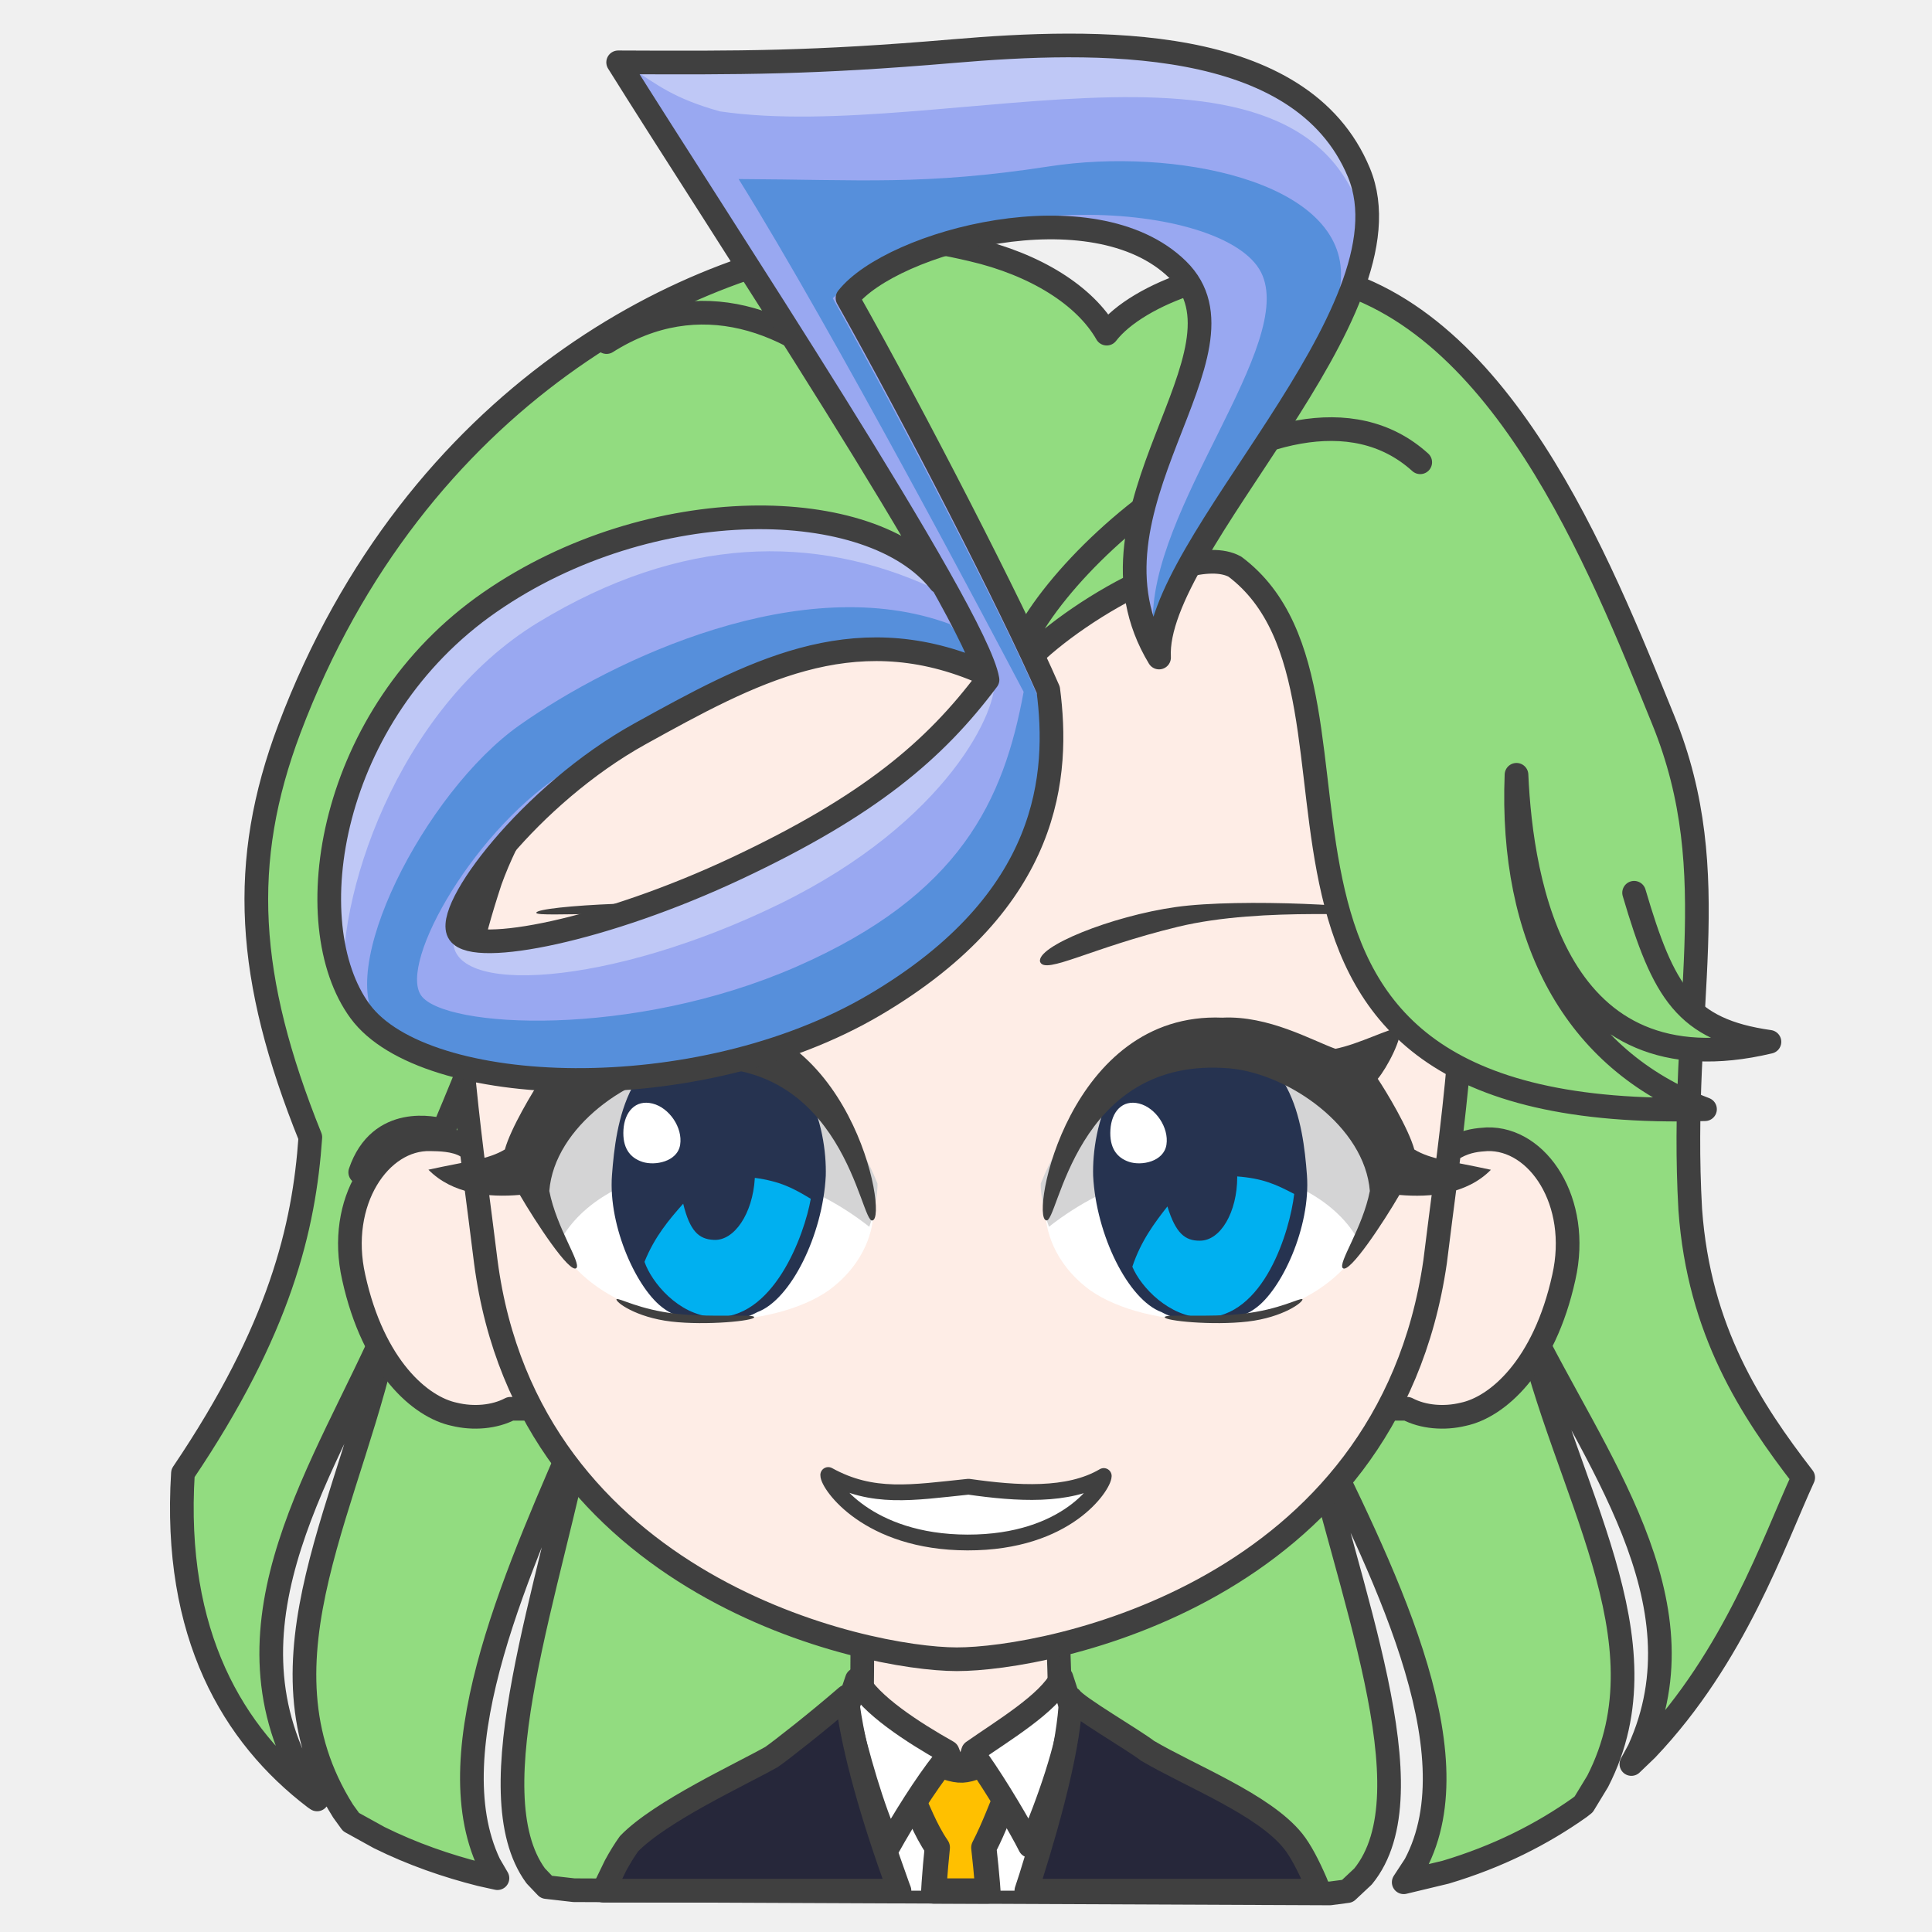
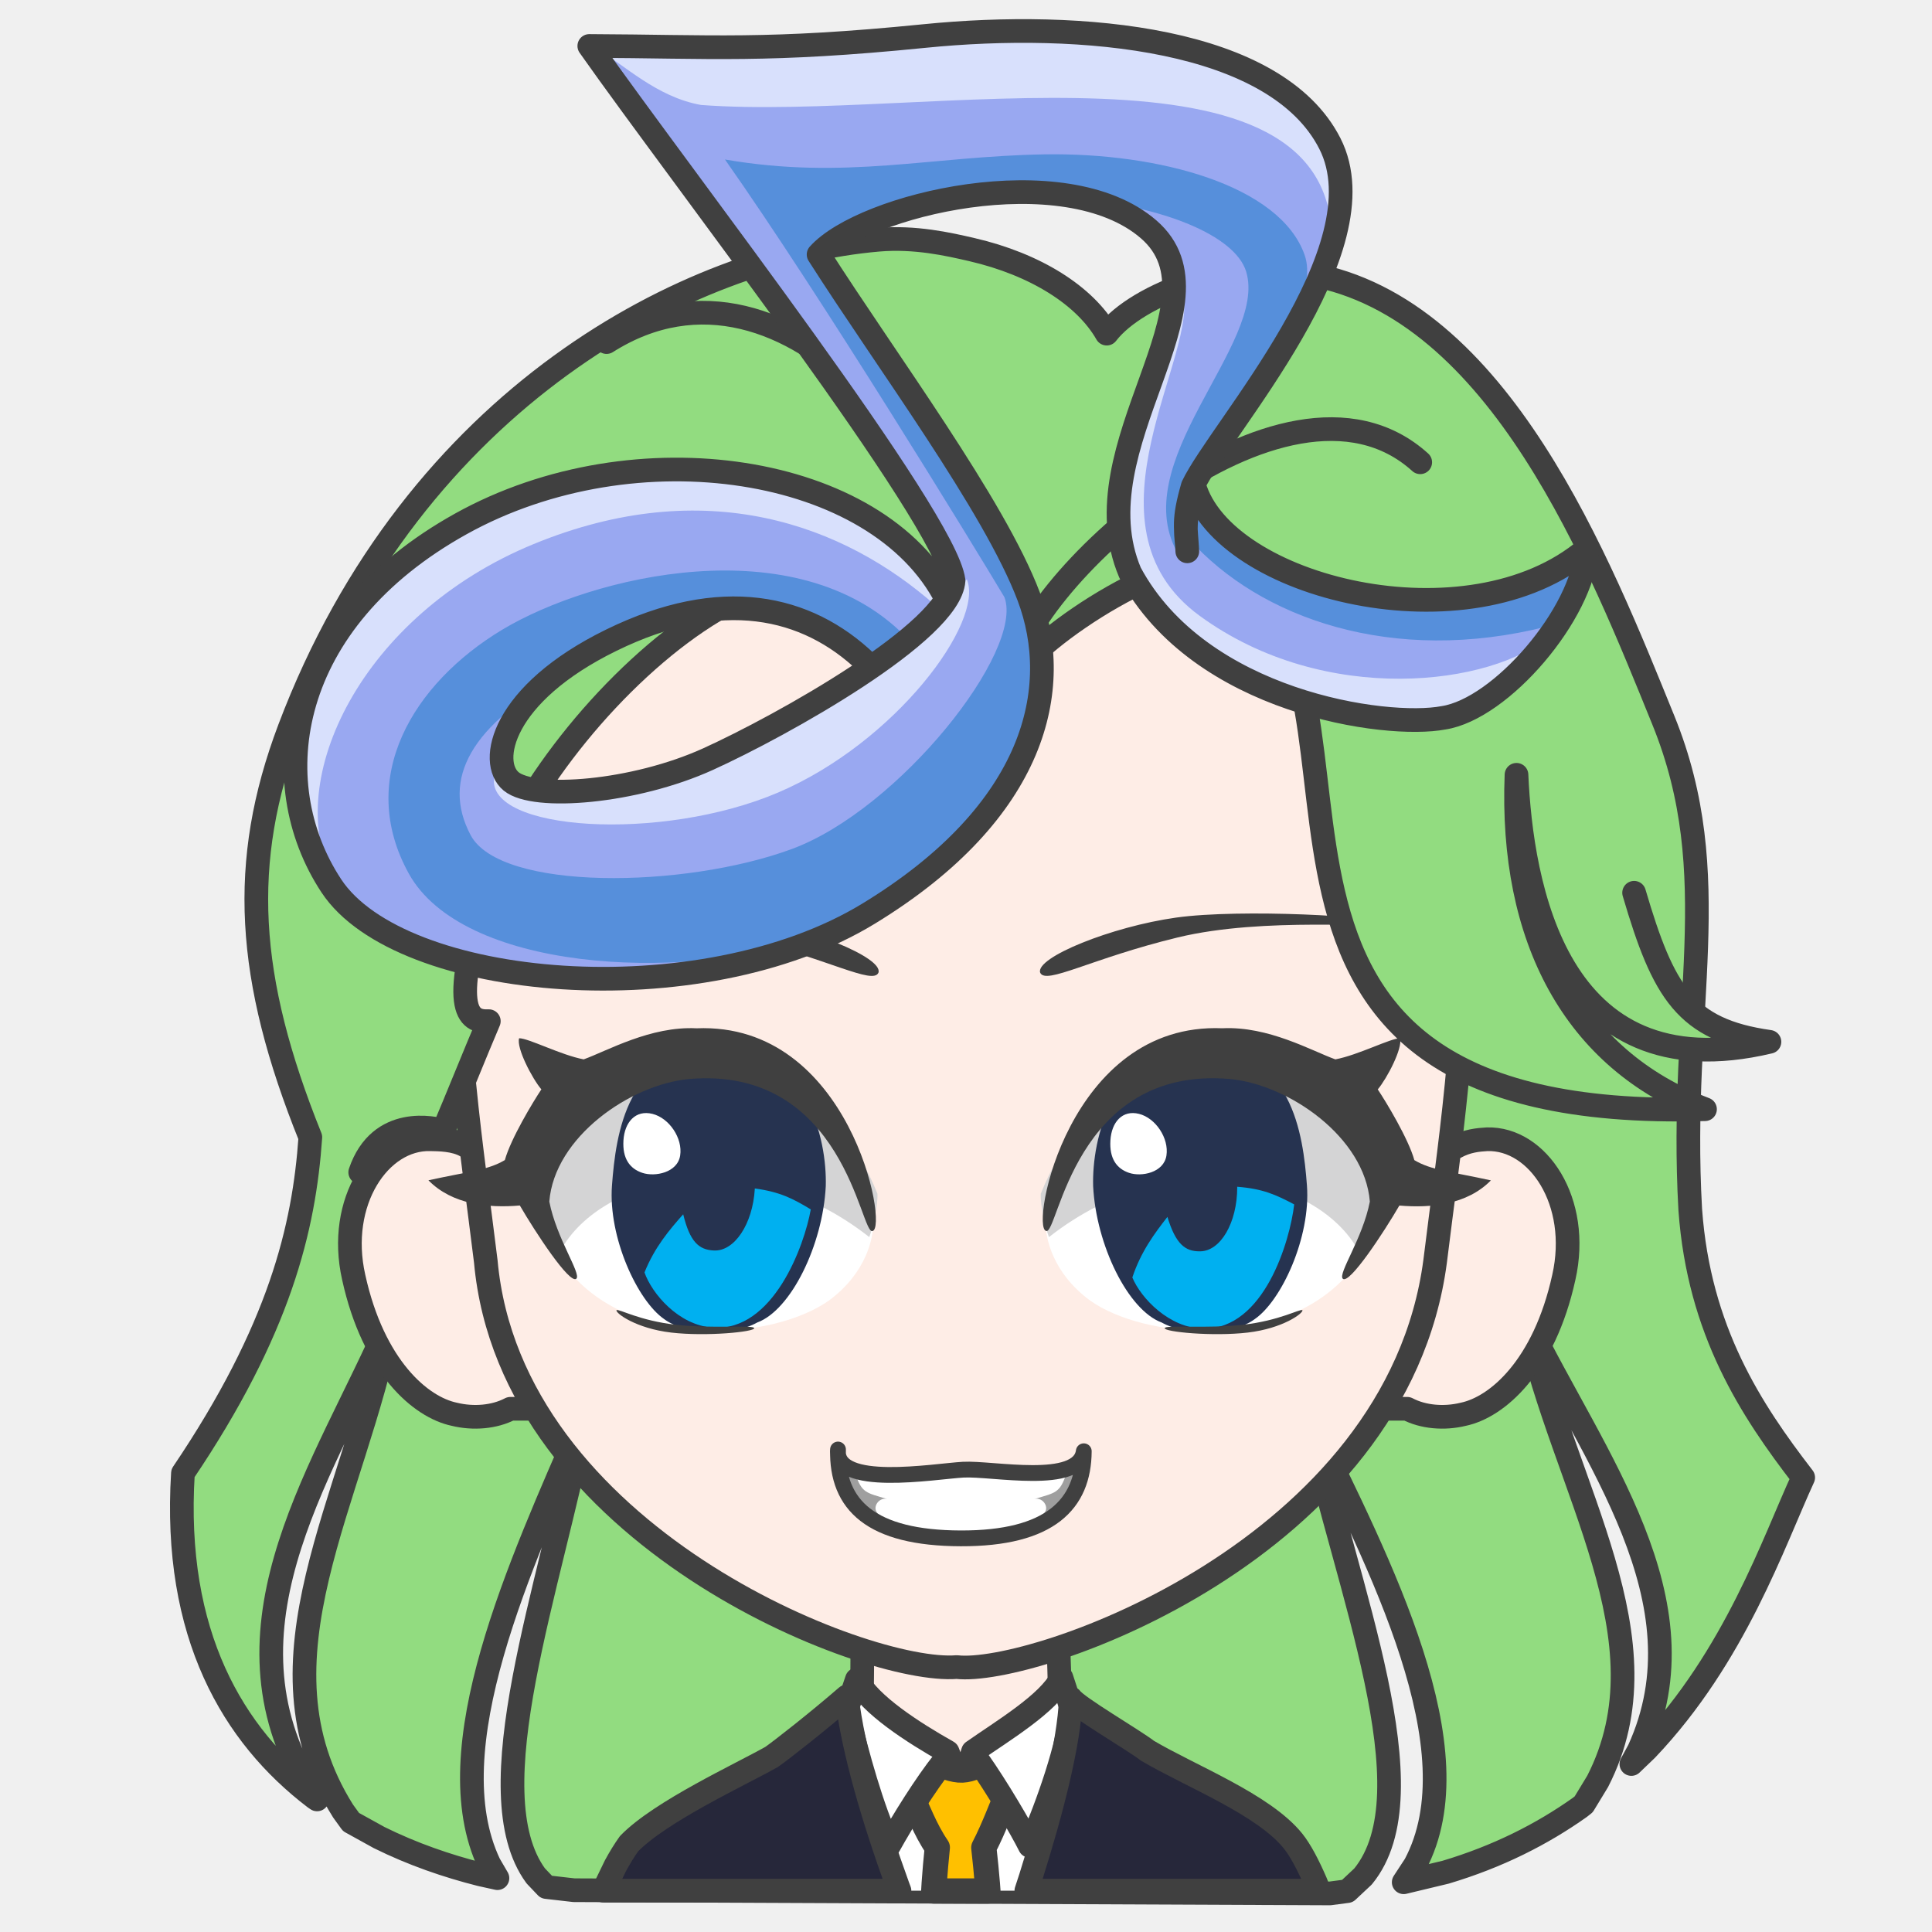
<svg xmlns="http://www.w3.org/2000/svg" width="2805" height="2805" xml:space="preserve" overflow="hidden">
  <g transform="translate(-833 -936)">
    <path d="M2108.1 1284.09C2161.66 1279.48 2209.9 1290.5 2244.3 1298.47 2336.05 1319.72 2408.28 1365.04 2439.81 1420.4 2484.34 1362.26 2626.73 1309.52 2734.65 1334.05 3010.52 1382.94 3155.81 1755.07 3247.87 1981.44 3339.94 2207.81 3270.21 2396.54 3287.02 2692.26 3299.64 2868.15 3375.32 2983.07 3451 3081.18 3408.23 3174 3352.27 3340.62 3223.66 3475.87L3201.54 3497.09 3212.56 3476.82C3311.42 3259.72 3145.32 3050.85 3049.71 2854.23 3103.41 3098.69 3258.53 3315.58 3152.58 3522.32L3132.32 3555.65 3126.51 3560.22C3071.91 3598.92 3007.76 3631.54 2931.87 3654.18L2871 3668.79 2887.57 3643.48C2976.55 3476.66 2836.61 3207.99 2734.17 2997.33 2787.87 3241.79 2912.05 3538.31 2811.89 3660.44L2789.26 3681.64 2763.79 3685 1666.18 3680.32 1626.27 3675.75 1610.78 3659.46C1521.55 3537.33 1632.18 3240.81 1680.02 2996.35 1588.76 3207.01 1464.09 3475.68 1543.36 3642.5L1555.22 3662.84 1530.62 3657.39C1482.24 3645.2 1431.91 3627.92 1383.4 3603.86L1342.62 3581.32 1331.17 3565.5C1192.67 3345.44 1347.65 3115.17 1398.91 2853.26 1307.65 3063.91 1144.3 3288.64 1276.42 3522.48L1293.35 3548.52 1289.94 3546.19C1171.54 3455.92 1083.95 3309.45 1098.6 3074.91 1239.53 2866.24 1274.46 2718.19 1283.57 2587.15 1190.37 2355.9 1180.22 2187.53 1253.14 1994.3 1435.78 1510.37 1835.41 1307.6 2108.1 1284.09Z" stroke="#404040" stroke-width="34.375" stroke-linecap="round" stroke-linejoin="round" stroke-miterlimit="10" fill="#92DC80" fill-rule="evenodd" />
    <path d="M100.689 0C98.84 79.625 96.894 89.968 97.677 152.26 83.972 154.12 27.834 182.731 0 193.488 30.346 293.189 148.667 377.978 237.171 376.992 325.675 376.006 449.331 271.854 478 192.711L384.282 152.263C385.065 89.969 383.117 77.203 384.519 2.423L100.689 0Z" stroke="#404040" stroke-width="34.375" stroke-linecap="round" stroke-linejoin="round" stroke-miterlimit="10" fill="#FEEDE6" fill-rule="evenodd" transform="matrix(-1 0 0 1 2469 3277)" />
    <path d="M2379 3411C2371.12 3507.12 2365.9 3588.77 2355.17 3669.48L2353.16 3681 2108.8 3681 2104.69 3665.47C2085.35 3586.38 2072.65 3507.79 2063 3412.72L2207.99 3491.83 2231.36 3543.43 2250.48 3489.54Z" fill="#FFFFFF" fill-rule="evenodd" />
    <path d="M2302.5 3461.5 2299.9 3529.72C2287.06 3559.33 2276.63 3588.93 2261.36 3618.54 2263.5 3637.36 2265.19 3654.96 2266.59 3671.77L2267.3 3681.5 2188.68 3681.5 2189.34 3670.15C2190.5 3653.73 2191.95 3636.61 2193.85 3618.31 2175.23 3591.03 2166.3 3563.75 2152.53 3536.47L2151.5 3468.6C2161.5 3479.62 2204.96 3507.08 2230.13 3505.89 2255.29 3504.71 2288.52 3478.6 2302.5 3461.5Z" stroke="#404040" stroke-width="36.667" stroke-linecap="round" stroke-linejoin="round" stroke-miterlimit="10" fill="#FFC000" fill-rule="evenodd" />
    <path d="M2077.03 3374.49C2095.69 3410.8 2158.68 3451.33 2208.87 3479.62L2215.06 3495.63 2203.7 3492.65C2176.53 3526.67 2143.57 3579.84 2123.81 3615.39 2098.62 3559.89 2078.7 3487.52 2062 3418.99L2077.03 3374.49ZM2374.11 3372 2389 3417.59C2384.69 3468.7 2355.03 3555 2328.17 3616 2314.84 3589.4 2280.35 3530.69 2252.76 3491.61L2240.76 3495.63 2245.65 3479.07C2287.89 3449.38 2355.66 3409.14 2374.11 3372Z" stroke="#404040" stroke-width="34.375" stroke-linecap="round" stroke-linejoin="round" stroke-miterlimit="10" fill="#FFFFFF" fill-rule="evenodd" />
    <path d="M360.257 2.64C351.193 15.603 270.78 62.143 248.996 78.862 186.77 115.64 80.312 156.728 37.62 210.019 26.948 223.341 15.861 244.346 4.77 270.024L0 282 424.878 282 418.476 262.397C388.156 166.036 362.993 69.528 360.257 2.64ZM685.525 0C676.986 76.713 646.426 179.471 611.045 276.831L609.081 282 1039 282 1021.48 245.832C1015.16 234.165 1008.58 223.408 1001.69 213.779 955.871 166.667 839.865 113.369 794.529 87.734 779.496 77.089 729.559 38.118 685.525 0Z" stroke="#404040" stroke-width="34.375" stroke-linecap="round" stroke-linejoin="round" stroke-miterlimit="10" fill="#26273A" fill-rule="evenodd" transform="matrix(-1 0 0 1 2748 3399)" />
    <path d="M1650.98 0.036C1638.99 0.301 1615.77 0.199 1598.98 10.041L163.429 11.887C145.718 2.046 130.061 0.883 116.972 0.036 43.246-2.084-19.296 90.548 5.535 200.504 34.143 330.583 102.569 389.139 151.67 399.354 179.182 406.083 209.864 403.542 232.923 391.368L1534.98 391.368C1558.05 403.542 1588.74 406.083 1616.27 399.354 1665.39 389.139 1733.84 330.583 1762.46 200.504 1787.3 90.548 1724.74-2.084 1650.98 0.036Z" stroke="#404040" stroke-width="34.375" stroke-linecap="round" stroke-linejoin="round" stroke-miterlimit="10" fill="#FEEDE6" fill-rule="evenodd" transform="matrix(-1 0 0 1 3109 2590)" />
-     <path d="M1473 666.518C1470.86 440.458 1414.77 7.502 730.797 0 77.236 2.902-1.422 444.417 0.019 666.518 0.541 939.935 26.762 1089.61 47.41 1258.83 116.854 1739.28 608.771 1836.08 741.873 1836 874.974 1835.92 1363.87 1731.91 1425.69 1258.83 1446.3 1089.61 1472.48 939.935 1473 666.518Z" stroke="#404040" stroke-width="34.375" stroke-linecap="round" stroke-linejoin="round" stroke-miterlimit="10" fill="#FEEDE6" fill-rule="evenodd" transform="matrix(-1 0 0 1 2964 1509)" />
-     <path d="M2540.39 2252.85C2634.17 2239.66 2839.77 2251.03 2840.71 2261.19 2841.31 2269.71 2669.28 2250.97 2542.89 2281.65 2416.5 2312.32 2350.97 2351.11 2343.16 2332.69 2336.2 2310.69 2446.61 2266.05 2540.39 2252.85Z" fill="#404040" fill-rule="evenodd" />
-     <path d="M2351 2697.86C2445.64 2406.98 2698.03 2405.1 2856 2607.04 2854.8 2676.24 2827.99 2720.24 2782.56 2779.02 2684.56 2879.26 2495.76 2865.52 2415.79 2809.31 2360.11 2768.31 2351.43 2717.34 2351 2697.86Z" fill="#FFFFFF" fill-rule="evenodd" />
-     <path d="M2355.98 2717.05C2537.18 2574.98 2752.86 2630.69 2807.89 2742 2904.08 2579.98 2698.5 2453.03 2617.99 2458.15 2537.48 2463.27 2403.92 2502.96 2344.07 2654.16 2343.22 2669.65 2350.38 2702.93 2355.98 2717.05Z" fill="#D4D4D5" fill-rule="evenodd" />
-     <path d="M2420.09 2643.13C2418.17 2574.88 2446.79 2444.15 2577.75 2444 2708.71 2443.85 2724.87 2566.95 2730.5 2642.22 2736.13 2717.49 2693.38 2809.55 2654.81 2836.07 2623.75 2859.37 2555.59 2861.31 2519.54 2841.06 2470.8 2823.17 2424.42 2728.74 2420.09 2643.13Z" fill="#263350" fill-rule="evenodd" />
-     <path d="M2629.18 2644C2666.42 2646.89 2685.13 2655.38 2712 2669.48 2705.98 2721.76 2668.58 2849.92 2580.45 2849 2530.42 2848.47 2489.34 2804.67 2477 2775.08 2489.52 2737.51 2509.46 2711.15 2527.92 2687.59 2539.95 2726.6 2553.47 2737.56 2575.14 2737.32 2605.04 2737.32 2629.28 2695.93 2629.28 2644.87 2629.25 2644.58 2629.21 2644.29 2629.18 2644Z" fill="#00B0F0" fill-rule="evenodd" />
-     <path d="M2445.17 2576.15C2446.81 2550.07 2462.48 2532.15 2486.72 2538.17 2510.96 2544.19 2530.33 2573.23 2526.52 2597.93 2522.7 2622.63 2490.43 2628.89 2472.3 2622.87 2454.16 2616.84 2443.53 2602.23 2445.17 2576.15Z" fill="#FFFFFF" fill-rule="evenodd" />
-     <path d="M2524.01 2848.32C2524.22 2843.24 2585.02 2849.33 2637.88 2843.35 2690.74 2837.37 2720.1 2820.08 2723.93 2822.17 2725.71 2826.34 2695.74 2848.73 2644.51 2854.71 2593.27 2860.69 2523.23 2853.67 2524.01 2848.32Z" fill="#404040" fill-rule="evenodd" />
-     <path d="M2351.81 2707.73C2369.17 2715.28 2392.34 2467.43 2618.79 2487.18 2704.75 2495.38 2814.41 2571.9 2821.83 2665.16 2811.32 2719.1 2775.3 2769.51 2782.51 2777.12 2792.15 2786.06 2842.59 2708.96 2864.69 2670.89 2910.09 2674.85 2962.78 2669.81 2997.6 2634.36 2938.29 2621.38 2910.93 2619.59 2886.43 2604.96 2877.97 2574.27 2845.63 2520.71 2833.31 2502.28 2846.65 2486.54 2869.87 2442.16 2865.63 2428.07 2851.94 2427.93 2804.99 2452.43 2771.76 2458.68 2737.49 2446.35 2674.55 2410.17 2607.64 2413.5 2384.33 2404.28 2328.56 2702.87 2351.81 2707.73Z" fill="#404040" fill-rule="evenodd" />
-     <path d="M0.001 98C-0.247 84.5 56.711 0.243 202.22 0 347.728-0.243 399.752 83.04 400 96.54 348.458 66.048 274.12 70.935 203.71 81.002 120.952 72.403 64.44 62.451 0.001 98Z" stroke="#404040" stroke-width="22.917" stroke-linecap="round" stroke-linejoin="round" stroke-miterlimit="10" fill="#FFFFFF" fill-rule="evenodd" transform="matrix(1 -1.22465e-16 -1.22465e-16 -1 2035.5 3175.5)" />
-     <path d="M186.338 31.595C277.661 7.069 482.779-6.696 484.949 3.272 486.585 11.654 313.833 14.023 192.321 59.871 70.809 105.719 10.589 152.201 0.616 134.876-8.963 113.881 95.016 56.122 186.338 31.595Z" fill="#404040" fill-rule="evenodd" transform="matrix(-0.992546 0.121869 0.121869 0.992546 2092.58 2198.8)" />
-     <path d="M0 231.863C94.453-59.02 346.343-60.897 504 141.035 502.806 210.244 476.044 254.236 430.705 313.016 332.901 413.259 144.474 399.524 64.66 343.313 9.088 302.313 0.433 251.335 0 231.863Z" fill="#FFFFFF" fill-rule="evenodd" transform="matrix(-1 0 0 1 2101 2466)" />
-     <path d="M11.951 259.048C192.782 116.981 408.028 172.689 462.945 284 558.939 121.975 353.778-4.967 273.432 0.15 193.085 5.267 59.794 44.958 0.068 196.16-0.775 211.652 6.372 244.93 11.951 259.048Z" fill="#D4D4D5" fill-rule="evenodd" transform="matrix(-1 0 0 1 2107 2458)" />
-     <path d="M0.089 199.126C-1.835 130.881 26.788 0.152 157.748 0 288.708-0.151 304.87 122.948 310.498 198.22 316.126 273.492 273.378 365.552 234.811 392.074 203.75 415.368 135.594 417.312 99.54 397.059 50.8 379.169 4.417 284.74 0.089 199.126Z" fill="#263350" fill-rule="evenodd" transform="matrix(-1 0 0 1 2032 2444)" />
-     <path d="M1928.81 2646.07C1965.9 2651.19 1984.11 2660.8 2010.14 2676.51 2000.99 2728.42 1955.89 2854.33 1867.78 2848.12 1817.77 2844.6 1779.29 2798.34 1768.72 2768.02 1783.5 2731.2 1805.02 2706.04 1824.9 2683.59 1834.6 2723.31 1847.47 2735.09 1869.16 2736.14 1899.08 2737.93 1925.8 2698 1928.86 2646.94 1928.84 2646.65 1928.83 2646.36 1928.81 2646.07Z" fill="#00B0F0" fill-rule="evenodd" />
-     <path d="M1738.17 2576.15C1739.83 2550.07 1755.69 2532.15 1780.23 2538.17 1804.77 2544.19 1824.37 2573.23 1820.51 2597.93 1816.65 2622.63 1783.99 2628.89 1765.63 2622.87 1747.27 2616.84 1736.51 2602.23 1738.17 2576.15Z" fill="#FFFFFF" fill-rule="evenodd" />
-     <path d="M0.007 26.317C0.219 21.242 61.016 27.326 113.877 21.346 166.738 15.367 196.1-1.921 199.925 0.175 201.705 4.337 171.739 26.731 120.507 32.711 69.275 38.691-0.773 31.666 0.007 26.317Z" fill="#404040" fill-rule="evenodd" transform="matrix(-1 0 0 1 1928 2822)" />
-     <path d="M14.772 403.188C33.464 405.982-8.276 160.591 215.199 121.016 300.215 106.683 425.747 152.189 457.013 240.35 460.826 295.17 439.119 353.185 448.039 358.673 459.646 364.807 488.351 277.274 499.828 234.779 544.628 226.847 594.131 208.339 618.548 165.076 557.998 167.899 531.148 173.256 503.743 165.466 487.649 138.019 442.613 94.666 425.973 80.051 434.764 61.397 445.678 12.517 437.953 0 424.711 3.414 385.768 39.233 355.347 53.878 319.115 50.843 249.058 32.193 185.403 52.74-32.324 101.666-8.909 404.511 14.772 403.188Z" fill="#404040" fill-rule="evenodd" transform="matrix(-0.965886 0.258967 0.258967 0.965886 2009.7 2314.6)" />
+     <path d="M1473 666.323C1470.86 440.329 1414.77 7.5 730.797 0 77.236 2.901-1.422 444.287 0.019 666.323 0.541 939.66 26.762 1089.29 47.41 1258.46 102.989 1678.32 632.54 1860.32 741.873 1847.36 872.994 1858.18 1389.62 1657.07 1425.69 1258.46 1446.3 1089.29 1472.48 939.66 1473 666.323Z" stroke="#404040" stroke-width="34.375" stroke-linecap="round" stroke-linejoin="round" stroke-miterlimit="10" fill="#FEEDE6" fill-rule="evenodd" transform="matrix(-1 0 0 1 2964 1509)" />
+     <path d="M2540.39 2268.24C2634.17 2255.05 2839.77 2266.42 2840.71 2276.58 2841.31 2285.1 2669.28 2266.36 2542.89 2297.04 2416.5 2327.71 2350.97 2366.5 2343.16 2348.08 2336.2 2326.08 2446.61 2281.44 2540.39 2268.24Z" fill="#404040" fill-rule="evenodd" />
+     <path d="M2351 2712.86C2445.64 2421.98 2698.03 2420.1 2856 2622.04 2854.8 2691.24 2827.99 2735.24 2782.56 2794.02 2684.56 2894.26 2495.76 2880.52 2415.79 2824.31 2360.11 2783.31 2351.43 2732.33 2351 2712.86Z" fill="#FFFFFF" fill-rule="evenodd" />
+     <path d="M2355.98 2732.05C2537.18 2589.98 2752.86 2645.69 2807.89 2757 2904.08 2594.97 2698.5 2468.03 2617.99 2473.15 2537.48 2478.27 2403.92 2517.96 2344.07 2669.16 2343.22 2684.65 2350.38 2717.93 2355.98 2732.05Z" fill="#D4D4D5" fill-rule="evenodd" />
+     <path d="M2420.09 2658.13C2418.17 2589.88 2446.79 2459.15 2577.75 2459 2708.71 2458.85 2724.87 2581.95 2730.5 2657.22 2736.13 2732.49 2693.38 2824.55 2654.81 2851.07 2623.75 2874.37 2555.59 2876.31 2519.54 2856.06 2470.8 2838.17 2424.42 2743.74 2420.09 2658.13Z" fill="#263350" fill-rule="evenodd" />
+     <path d="M2629.18 2659C2666.42 2661.9 2685.13 2670.44 2712 2684.61 2705.98 2737.13 2668.58 2865.92 2580.45 2865 2530.42 2864.47 2489.34 2820.46 2477 2790.72 2489.52 2752.96 2509.46 2726.48 2527.92 2702.8 2539.95 2742 2553.47 2753.02 2575.14 2752.77 2605.04 2752.77 2629.28 2711.18 2629.28 2659.87 2629.25 2659.58 2629.21 2659.29 2629.18 2659Z" fill="#00B0F0" fill-rule="evenodd" />
+     <path d="M2445.17 2591.6C2446.81 2565.22 2462.48 2547.09 2486.72 2553.18 2510.96 2559.28 2530.33 2588.64 2526.52 2613.62 2522.7 2638.6 2490.43 2644.94 2472.3 2638.84 2454.16 2632.75 2443.53 2617.98 2445.17 2591.6Z" fill="#FFFFFF" fill-rule="evenodd" />
+     <path d="M2524.01 2864.32C2524.22 2859.24 2585.02 2865.33 2637.88 2859.35 2690.74 2853.37 2720.1 2836.08 2723.93 2838.18 2725.71 2842.34 2695.74 2864.73 2644.51 2870.71 2593.27 2876.69 2523.23 2869.67 2524.01 2864.32Z" fill="#404040" fill-rule="evenodd" />
+     <path d="M2351.81 2723.12C2369.17 2730.67 2392.34 2482.82 2618.79 2502.57 2704.75 2510.77 2814.41 2587.29 2821.83 2680.55 2811.32 2734.49 2775.3 2784.9 2782.51 2792.51 2792.15 2801.45 2842.59 2724.35 2864.69 2686.28 2910.09 2690.24 2962.78 2685.2 2997.6 2649.75 2938.29 2636.77 2910.93 2634.98 2886.43 2620.35 2877.97 2589.66 2845.63 2536.1 2833.31 2517.67 2846.65 2501.93 2869.87 2457.55 2865.63 2443.46 2851.94 2443.32 2804.99 2467.82 2771.76 2474.07 2737.49 2461.74 2674.55 2425.56 2607.64 2428.89 2384.33 2419.67 2328.56 2718.26 2351.81 2723.12Z" fill="#404040" fill-rule="evenodd" />
+     <path d="M186.338 31.595C277.661 7.069 482.779-6.696 484.949 3.272 486.585 11.654 313.833 14.023 192.321 59.871 70.809 105.719 10.589 152.201 0.616 134.876-8.963 113.881 95.016 56.122 186.338 31.595Z" fill="#404040" fill-rule="evenodd" transform="matrix(-0.992546 0.121869 0.121869 0.992546 2092.58 2214.19)" />
+     <path d="M0 231.863C94.453-59.02 346.343-60.897 504 141.035 502.806 210.244 476.044 254.236 430.705 313.016 332.901 413.259 144.474 399.524 64.66 343.313 9.088 302.313 0.433 251.335 0 231.863Z" fill="#FFFFFF" fill-rule="evenodd" transform="matrix(-1 0 0 1 2101 2481)" />
+     <path d="M11.951 259.048C192.782 116.981 408.028 172.689 462.945 284 558.939 121.975 353.778-4.967 273.432 0.15 193.085 5.267 59.794 44.958 0.068 196.16-0.775 211.652 6.372 244.93 11.951 259.048Z" fill="#D4D4D5" fill-rule="evenodd" transform="matrix(-1 0 0 1 2107 2473)" />
+     <path d="M0.089 199.126C-1.835 130.881 26.788 0.152 157.748 0 288.708-0.151 304.87 122.948 310.498 198.22 316.126 273.492 273.378 365.552 234.811 392.075 203.75 415.368 135.594 417.313 99.54 397.059 50.8 379.169 4.417 284.741 0.089 199.126Z" fill="#263350" fill-rule="evenodd" transform="matrix(-1 0 0 1 2032 2459)" />
+     <path d="M1928.81 2661.46C1965.9 2666.58 1984.11 2676.19 2010.14 2691.9 2000.99 2743.81 1955.89 2869.72 1867.78 2863.51 1817.77 2859.99 1779.29 2813.73 1768.72 2783.41 1783.5 2746.59 1805.02 2721.43 1824.9 2698.98 1834.6 2738.7 1847.47 2750.48 1869.16 2751.53 1899.08 2753.32 1925.8 2713.39 1928.86 2662.33 1928.84 2662.04 1928.83 2661.75 1928.81 2661.46Z" fill="#00B0F0" fill-rule="evenodd" />
+     <path d="M1738.17 2591.6C1739.83 2565.22 1755.69 2547.09 1780.23 2553.18 1804.77 2559.28 1824.37 2588.64 1820.51 2613.62 1816.65 2638.6 1783.99 2644.94 1765.63 2638.84 1747.27 2632.75 1736.51 2617.98 1738.17 2591.6Z" fill="#FFFFFF" fill-rule="evenodd" />
+     <path d="M0.007 26.317C0.219 21.242 61.016 27.326 113.877 21.346 166.738 15.367 196.1-1.921 199.925 0.175 201.705 4.337 171.739 26.731 120.507 32.711 69.275 38.691-0.773 31.666 0.007 26.317Z" fill="#404040" fill-rule="evenodd" transform="matrix(-1 0 0 1 1928 2838)" />
+     <path d="M14.772 403.188C33.464 405.982-8.276 160.591 215.199 121.016 300.215 106.683 425.747 152.189 457.013 240.35 460.826 295.17 439.119 353.185 448.039 358.673 459.646 364.807 488.351 277.274 499.828 234.779 544.628 226.847 594.131 208.339 618.548 165.076 557.998 167.899 531.148 173.256 503.743 165.466 487.649 138.019 442.613 94.666 425.973 80.051 434.764 61.397 445.678 12.517 437.953 0 424.711 3.414 385.768 39.233 355.347 53.878 319.115 50.843 249.058 32.193 185.403 52.74-32.324 101.666-8.909 404.511 14.772 403.188Z" fill="#404040" fill-rule="evenodd" transform="matrix(-0.965886 0.258967 0.258967 0.965886 2009.7 2329.99)" />
+     <path d="M0.156 129C-1.666 47.947 48.47 0.421 178.279 0.003 308.089-0.416 356.52 49.57 357 126.486 350.21 75.459 224.255 102.136 181.887 99.727 139.519 97.319-5.392 72.04 0.156 129Z" stroke="#404040" stroke-width="22.917" stroke-linecap="round" stroke-linejoin="round" stroke-miterlimit="10" fill="#FFFFFF" fill-rule="evenodd" transform="matrix(1 -1.22465e-16 -1.22465e-16 -1 2049.5 3169.5)" />
+     <path d="M2052 3068 2074.74 3075.39C2084.41 3103.97 2090.16 3102.99 2121 3112.35 2108.19 3108.9 2096.17 3127.62 2110.81 3136 2060.36 3125.65 2052.26 3084.26 2052 3068Z" fill="#404040" fill-rule="evenodd" fill-opacity="0.502" />
+     <path d="M0 0 22.738 7.391C32.409 35.971 38.159 34.985 69 44.348 56.193 40.898 44.171 59.623 58.807 68 8.364 57.652 0.262 16.261 0 0Z" fill="#404040" fill-rule="evenodd" fill-opacity="0.502" transform="matrix(-1 0 0 1 2404 3068)" />
    <path d="M1366 2358 1559.12 2201.07C1659.11 1910.79 1938.39 1784.9 2160.62 1676.68L2244.37 1863.32 2314.71 1903.05 2671 1631.27 2660.94 1470.6 2007.16 1397 1590.93 1594.67 1405.94 1975.28 1366 2358Z" fill="#92DC80" fill-rule="evenodd" />
    <path d="M1713.65 1432.66C1981.68 1262.91 2259.19 1639.64 2242.26 1863.71 2140.56 1705.29 2019.39 1729.31 1858.08 1830.26 1726.97 1913.91 1594.56 2076.09 1544.8 2214.77 1483.12 2402.47 1511.86 2419.98 1542.7 2418.58 1524.35 2461.56 1495.13 2534.41 1476.78 2577.39 1464.6 2574.06 1384.49 2554.45 1356 2638" stroke="#404040" stroke-width="34.375" stroke-linecap="round" stroke-linejoin="round" stroke-miterlimit="10" fill="#92DC80" fill-rule="evenodd" />
    <path d="M2894.97 1607.16C2697.1 1428.12 2302.88 1796.95 2304 1920.99 2335.4 1861.59 2551.64 1718.32 2625.84 1758.68 2878.91 1948.3 2526.4 2568.68 3308.43 2546.42 3118.15 2474.16 3025.4 2297.46 3034.74 2060.91 3041.67 2218.04 3091.08 2522.56 3402 2448.59 3280.26 2431.43 3248.02 2376.79 3205.5 2232.17" stroke="#404040" stroke-width="34.375" stroke-linecap="round" stroke-linejoin="round" stroke-miterlimit="10" fill="#92DC80" fill-rule="evenodd" />
-     <path d="M2195.81 1782.09C2096.76 1655.25 1776.44 1648.97 1542.05 1811.43 1307.65 1973.89 1260.68 2278.61 1353.85 2405.31 1447.02 2532 1843.57 2547.6 2101.07 2395.8 2358.57 2243.99 2368.68 2059.78 2352.95 1938.55 2300.51 1818.14 2158.88 1542.46 2061.46 1369.65 2126.2 1287.87 2418.5 1208.69 2540.83 1328.4 2663.16 1448.11 2383.65 1676.63 2513.8 1891.64 2504.55 1729.73 2887.9 1389.8 2803.98 1187.59 2720.06 985.386 2419.94 993.813 2215.09 1011.22 2010.23 1028.64 1906.54 1028.3 1728.47 1027.51 1867.16 1250.03 2248.96 1827.28 2264.74 1923.88 2188.2 2026.12 2093.41 2106.82 1900.81 2197.46 1708.21 2288.1 1521.12 2324.47 1497.74 2291.94 1474.35 2259.4 1600.92 2090.49 1760.51 2002.26 1920.09 1914.03 2066.74 1833.45 2251.69 1910.59" fill="#99A8F1" fill-rule="evenodd" />
-     <path d="M2211.91 1842.04C1998.46 1763.18 1724.99 1891.8 1587.2 1988.93 1449.42 2086.07 1315.08 2350.33 1385.21 2424.85 1455.34 2499.37 1708.63 2535.81 2007.97 2436.07 2307.3 2336.33 2381.32 2103.21 2339.58 1946.73 2287.17 1826.26 2139.43 1541.81 2042.05 1368.93 2224.43 1200.42 2610.98 1227.34 2663.8 1331.23 2716.63 1435.12 2499.18 1676.04 2507 1844.18 2550.37 1682.21 2780.46 1469.75 2780 1333.97 2779.53 1198.19 2537.45 1149.67 2356.23 1177.58 2175.01 1205.49 2083.41 1196.77 1905.41 1195.98 2044.04 1418.59 2274.97 1856.63 2319.18 1940.47 2290.2 2098.02 2227.58 2235.19 1989.3 2339.51 1751.02 2443.84 1477.9 2428.99 1444.41 2381.29 1410.93 2333.59 1524.5 2134.55 1658.92 2053.31 1793.34 1972.07 2067.6 1836.73 2250.94 1893.84" fill="#0070C0" fill-rule="evenodd" fill-opacity="0.439" />
-     <path d="M2175.67 1759.18C2114.54 1708.77 1887.75 1602.03 1583.89 1779.24 1280.04 1956.45 1270.28 2284.12 1332.7 2378 1318.31 2245.8 1407.44 1965.19 1614.72 1839.42 1821.99 1713.65 2015.4 1710.31 2188 1790.04" fill="#BFC8F6" fill-rule="evenodd" />
-     <path d="M1491.42 2296.2C1479.6 2384.09 1719.92 2368.15 1964.87 2248.41 2209.83 2128.66 2284.62 1963.17 2276.4 1920 2161.76 2045.4 2082.6 2119.92 1895.48 2203.69 1708.36 2287.47 1546.17 2328.84 1491.42 2296.2Z" fill="#BFC8F6" fill-rule="evenodd" />
-     <path d="M1747 1032.98C1788.13 1059.68 1810.75 1078.68 1878.11 1097.68 2206.65 1145.95 2749.59 933.871 2819 1281 2813.86 895.871 2258.06 1020.65 1747 1032.98Z" fill="#BFC8F6" fill-rule="evenodd" />
-     <path d="M2197.81 1781.09C2098.76 1654.25 1778.44 1647.97 1544.05 1810.43 1309.65 1972.89 1262.68 2277.61 1355.85 2404.31 1449.02 2531 1845.57 2546.6 2103.07 2394.8 2360.57 2242.99 2370.68 2058.78 2354.95 1937.55 2302.51 1817.14 2160.88 1541.46 2063.46 1368.65 2128.2 1286.87 2420.5 1207.69 2542.83 1327.4 2665.16 1447.11 2385.65 1675.63 2515.8 1890.64 2506.55 1728.73 2889.9 1388.8 2805.98 1186.59 2722.06 984.386 2421.94 992.813 2217.09 1010.22 2012.23 1027.64 1908.54 1027.3 1730.47 1026.51 1869.16 1249.03 2250.96 1826.28 2266.74 1922.88 2190.2 2025.12 2095.41 2105.82 1902.81 2196.46 1710.21 2287.1 1523.12 2323.47 1499.74 2290.94 1476.35 2258.4 1602.92 2089.49 1762.51 2001.26 1922.09 1913.03 2068.74 1832.45 2253.69 1909.59" stroke="#404040" stroke-width="34.375" stroke-linecap="round" stroke-linejoin="round" stroke-miterlimit="10" fill="none" fill-rule="evenodd" />
+     <path d="M2214.73 1810.82C2017.11 1522.12 1649.36 1634.93 1496.75 1700.24 1344.13 1765.55 1184.38 2002.91 1299.02 2202.67 1413.66 2402.42 1901.07 2378.17 2097.23 2267.54 2293.38 2156.91 2371.55 1947.86 2330.33 1815.89 2277.89 1709.32 2124.36 1459.07 2026.93 1306.15 2140.36 1213.82 2420.48 1187.58 2509.93 1278.05 2599.38 1368.52 2408.04 1620.62 2485.27 1779.62 2557.76 1906.06 2768.72 2009.76 2932.98 1977.85 3037.87 1974.3 3112.85 1818.02 3136 1750.97 2928.82 1849.88 2664.39 1809.42 2574.42 1653.29 2573.5 1575.93 2828.28 1283.42 2767.19 1154.49 2706.1 1025.57 2393.49 984.217 2207.88 993.17 2022.27 1002.12 1874.35 1007.23 1696.26 1006.53 1834.97 1203.45 2213.26 1713.22 2229.05 1798.7 2152.5 1889.17 1992.72 1981.26 1882.87 2027.14 1773.03 2073.02 1594.15 2101.02 1569.97 2073.98 1545.79 2046.94 1578.19 1942.98 1737.8 1864.9 1885.53 1794.18 1953.84 1814.26 2087.78 1895.12" fill="#99A8F1" fill-rule="evenodd" />
+     <path d="M2146.78 1859.24C1988.99 1700.19 1692.11 1772.2 1562.37 1850.13 1432.63 1928.07 1349.62 2065.41 1426.59 2204.44 1503.57 2343.47 1813.65 2363.8 2016.91 2297.78 2220.18 2231.76 2393.03 1960.15 2333.09 1821.2 2280.64 1714.63 2132.8 1462.99 2035.35 1310.06 2217.86 1160.99 2609.91 1224.92 2642.21 1330.22 2674.5 1435.53 2461.96 1609.5 2545.75 1744.14 2553.66 1749.32 2555.79 1716.41 2569.73 1729.74 2676.9 1840.41 2872.81 1904.99 3100.86 1839.72 3109.62 1832.37 3138.1 1784.1 3130.82 1757.23 2894.23 1856.68 2647.5 1780.52 2585.69 1676.23 2530.59 1590.52 2762.77 1407.12 2727.09 1306.06 2691.4 1205.01 2515.49 1157.42 2349.75 1160.11 2184.01 1162.79 2060.11 1197.67 1885.56 1167.56 2024.28 1364.49 2247.06 1728.89 2291.3 1803.06 2320.48 1881.12 2138.44 2111.12 1982.56 2168.68 1826.69 2226.24 1559.38 2229.93 1516.24 2148.42 1473.11 2066.91 1517.44 1987.35 1651.95 1915.49 1786.47 1843.62 1946.92 1773.26 2095.96 1905.73" fill="#568FDB" fill-rule="evenodd" />
+     <path d="M2207 1813.72C2139.88 1666.06 1871.3 1554.25 1576.74 1672.71 1282.17 1791.16 1180.94 2037.58 1315.83 2209 1243.26 2069.9 1357.39 1828.89 1607.58 1725.98 1857.78 1623.07 2058.47 1697.92 2190.84 1814.76" fill="#D8E0FC" fill-rule="evenodd" />
+     <path d="M2549.3 1360C2517.18 1476.49 2414.59 1675.8 2480.84 1778.82 2550.45 1938.32 2832.53 1995.04 2946.84 1978.13 2984.78 1964.82 3025.09 1947.31 3082 1859.42 3000.42 1930.86 2757.03 1963.13 2574.77 1830.1 2392.52 1697.06 2578.09 1444.59 2549.3 1360Z" fill="#D8E0FC" fill-rule="evenodd" />
+     <path d="M1550.4 2064.78C1538.57 2142.5 1792.6 2159.25 1962.81 2086.61 2133.03 2013.97 2262.72 1838.95 2236.66 1777 2137.76 1887.91 2026.99 1976.58 1912.61 2024.54 1798.24 2072.5 1605.17 2093.64 1550.4 2064.78Z" fill="#D8E0FC" fill-rule="evenodd" />
+     <path d="M1698 1005.97C1739.11 1029.58 1785.97 1076.96 1850.87 1088.4 2175.6 1112.87 2771.89 973.134 2766.56 1289 2837.02 1106.51 2654.3 1018.13 2462.87 993.468 2277.5 968.804 1875.2 1023.91 1698 1005.97Z" fill="#D8E0FC" fill-rule="evenodd" />
+     <path d="M2206.99 1805.52C2107.96 1610.68 1755.86 1555.53 1502.21 1696.54 1248.55 1837.56 1214.01 2070.44 1314.06 2222.16 1414.1 2373.88 1849.68 2411.57 2094.09 2262.48 2338.51 2113.4 2376.54 1934.35 2326.55 1802.01 2276.55 1669.66 2118.88 1458.49 2021.48 1305.54 2086.21 1233.16 2378.42 1163.08 2500.72 1269.03 2623.02 1374.99 2395.53 1583.38 2473.7 1767.53 2574.63 1955.71 2845.18 1994.07 2928.81 1978.15 3012.43 1965.25 3130.93 1827.26 3137 1732.42 2965.59 1878.28 2608.8 1789.73 2566.71 1640.64 2547.94 1694.83 2556.79 1719 2556.79 1736.45 2555.28 1701.21 2549.78 1693.86 2564.76 1641.79 2604.11 1559.02 2841.99 1297.98 2763.8 1144.41 2685.62 990.842 2403.73 965.388 2175.07 988.314 1946.4 1011.24 1866.6 1003.43 1688.58 1002.73 1827.23 1199.67 2205.29 1685.88 2217.42 1778.89 2212.47 1853.27 1967.93 1989.61 1860.87 2038.2 1753.82 2086.8 1608.7 2098.25 1575.09 2070.46 1541.47 2042.67 1561.06 1943.52 1720.61 1865.43 1880.15 1787.35 2004 1814.72 2091.07 1898.1" stroke="#404040" stroke-width="34.375" stroke-linecap="round" stroke-linejoin="round" stroke-miterlimit="10" fill="none" fill-rule="evenodd" />
  </g>
</svg>
